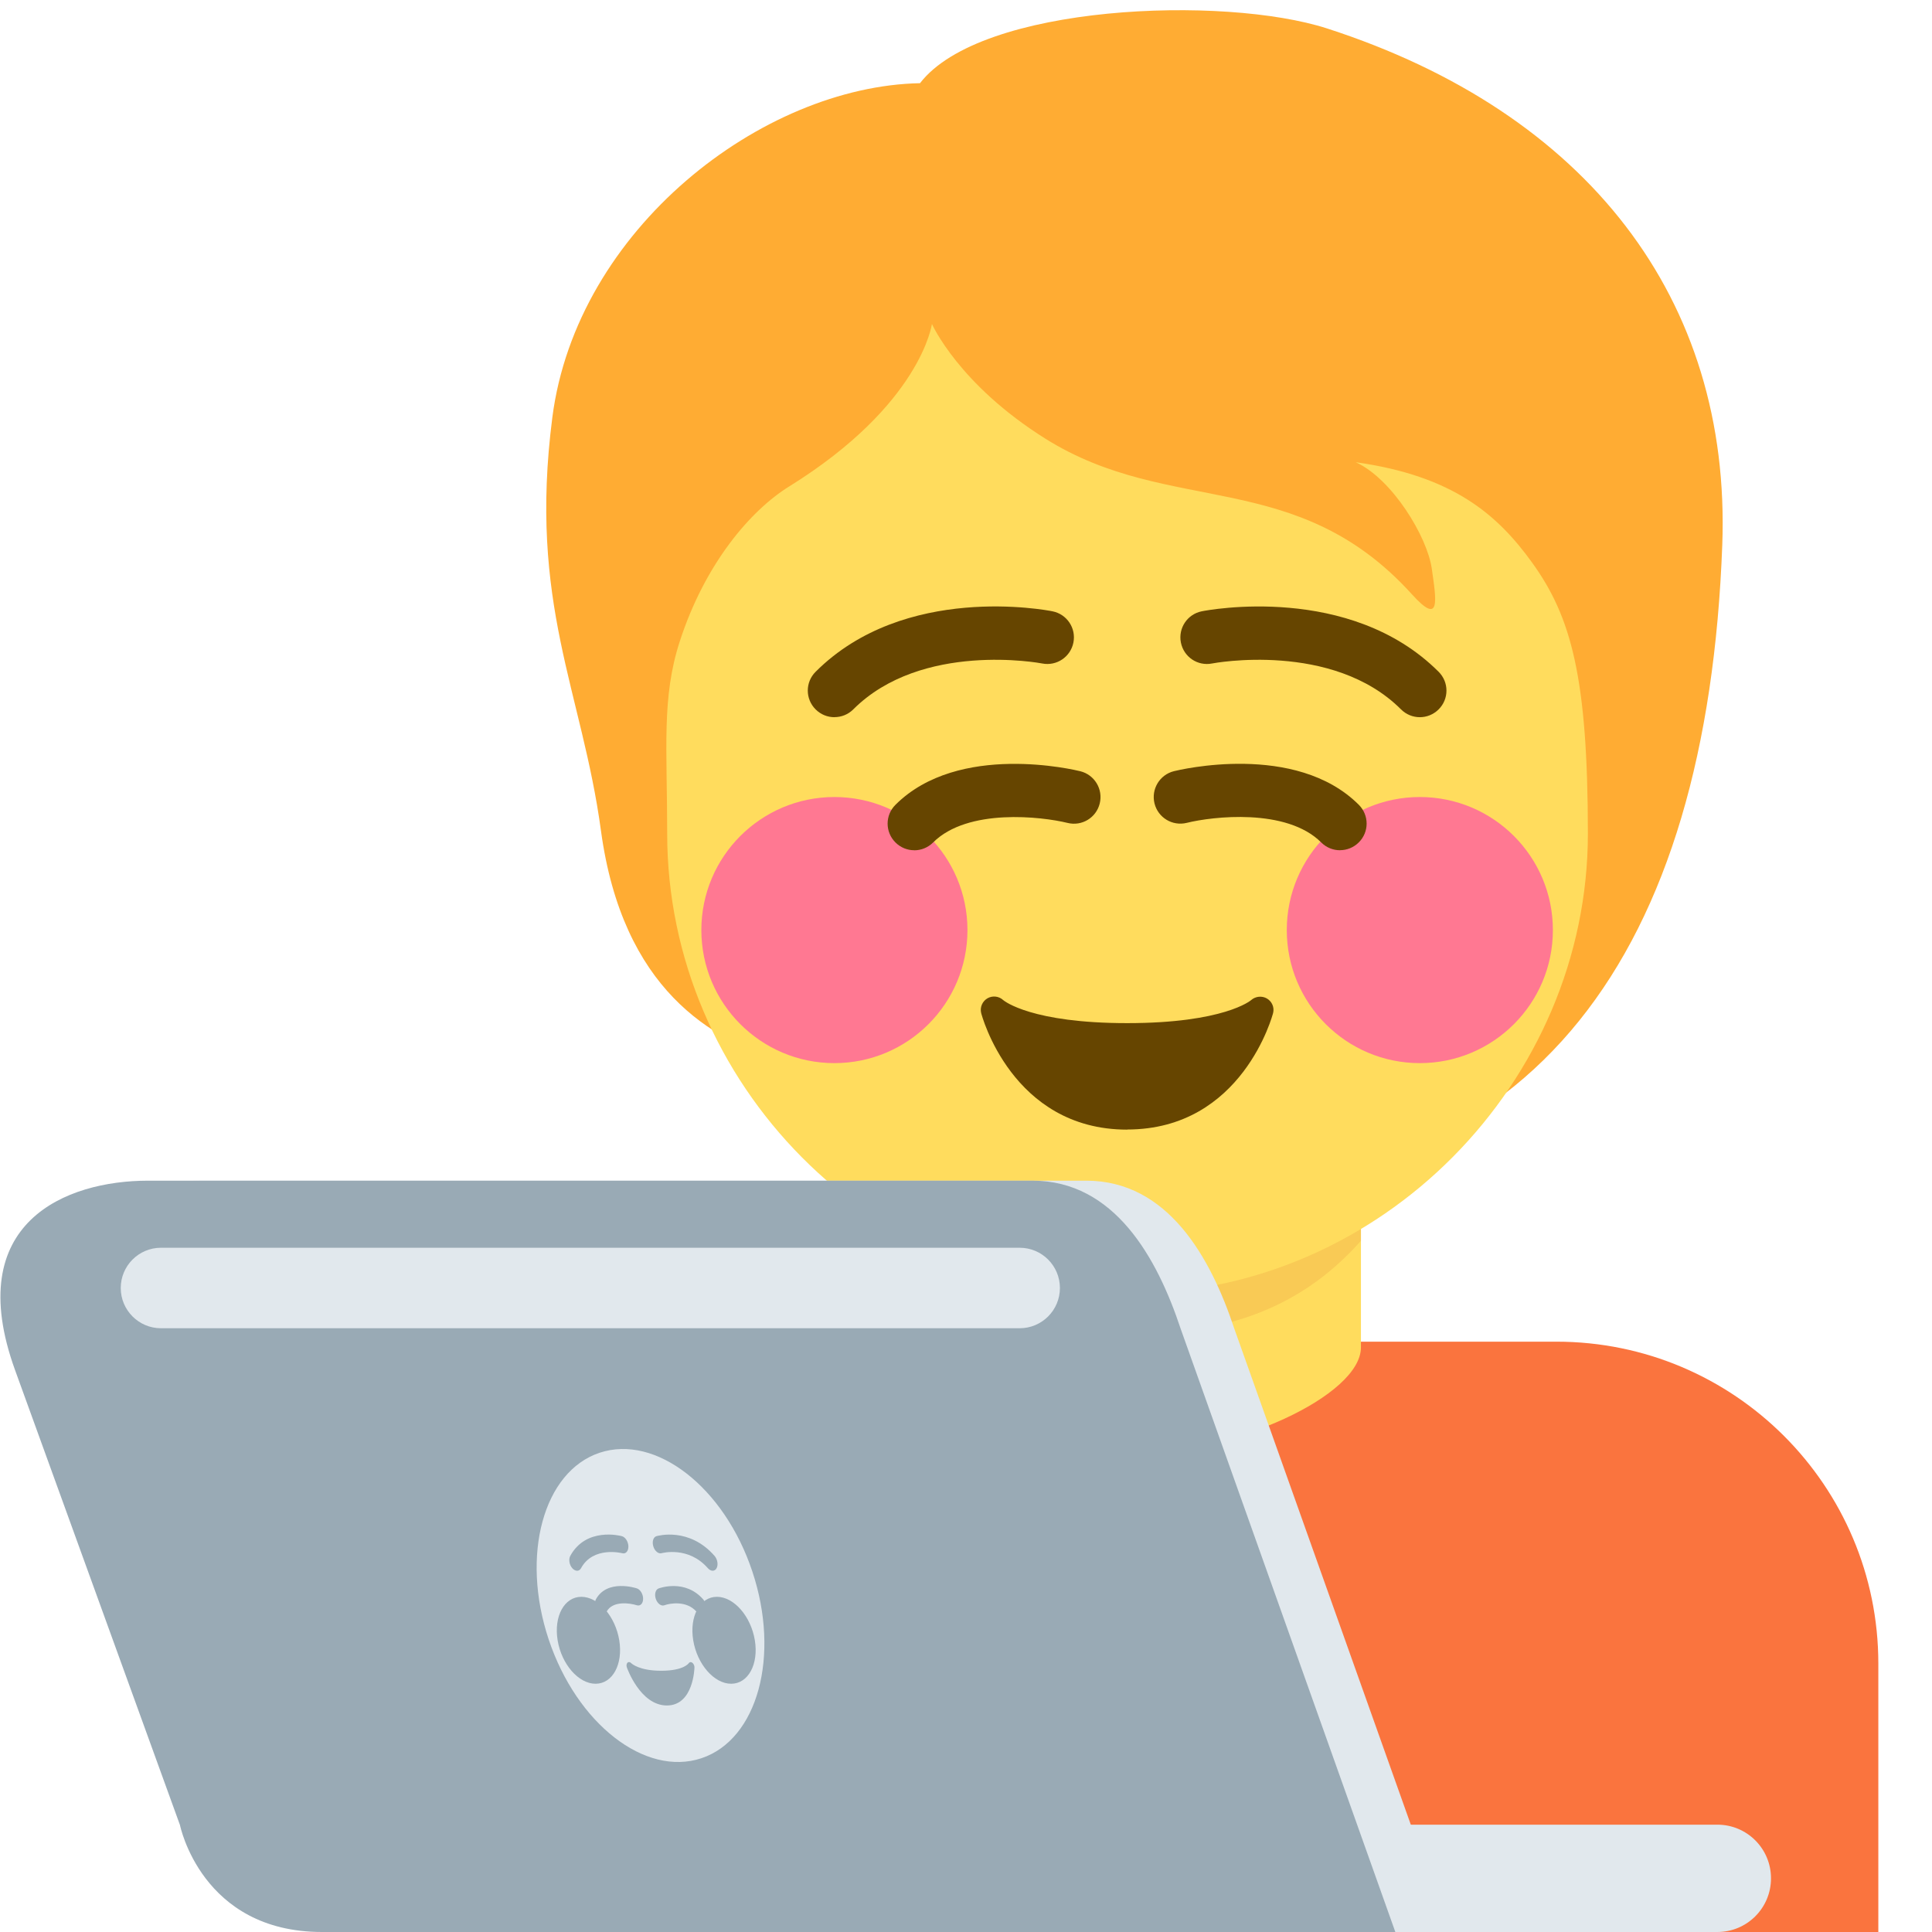
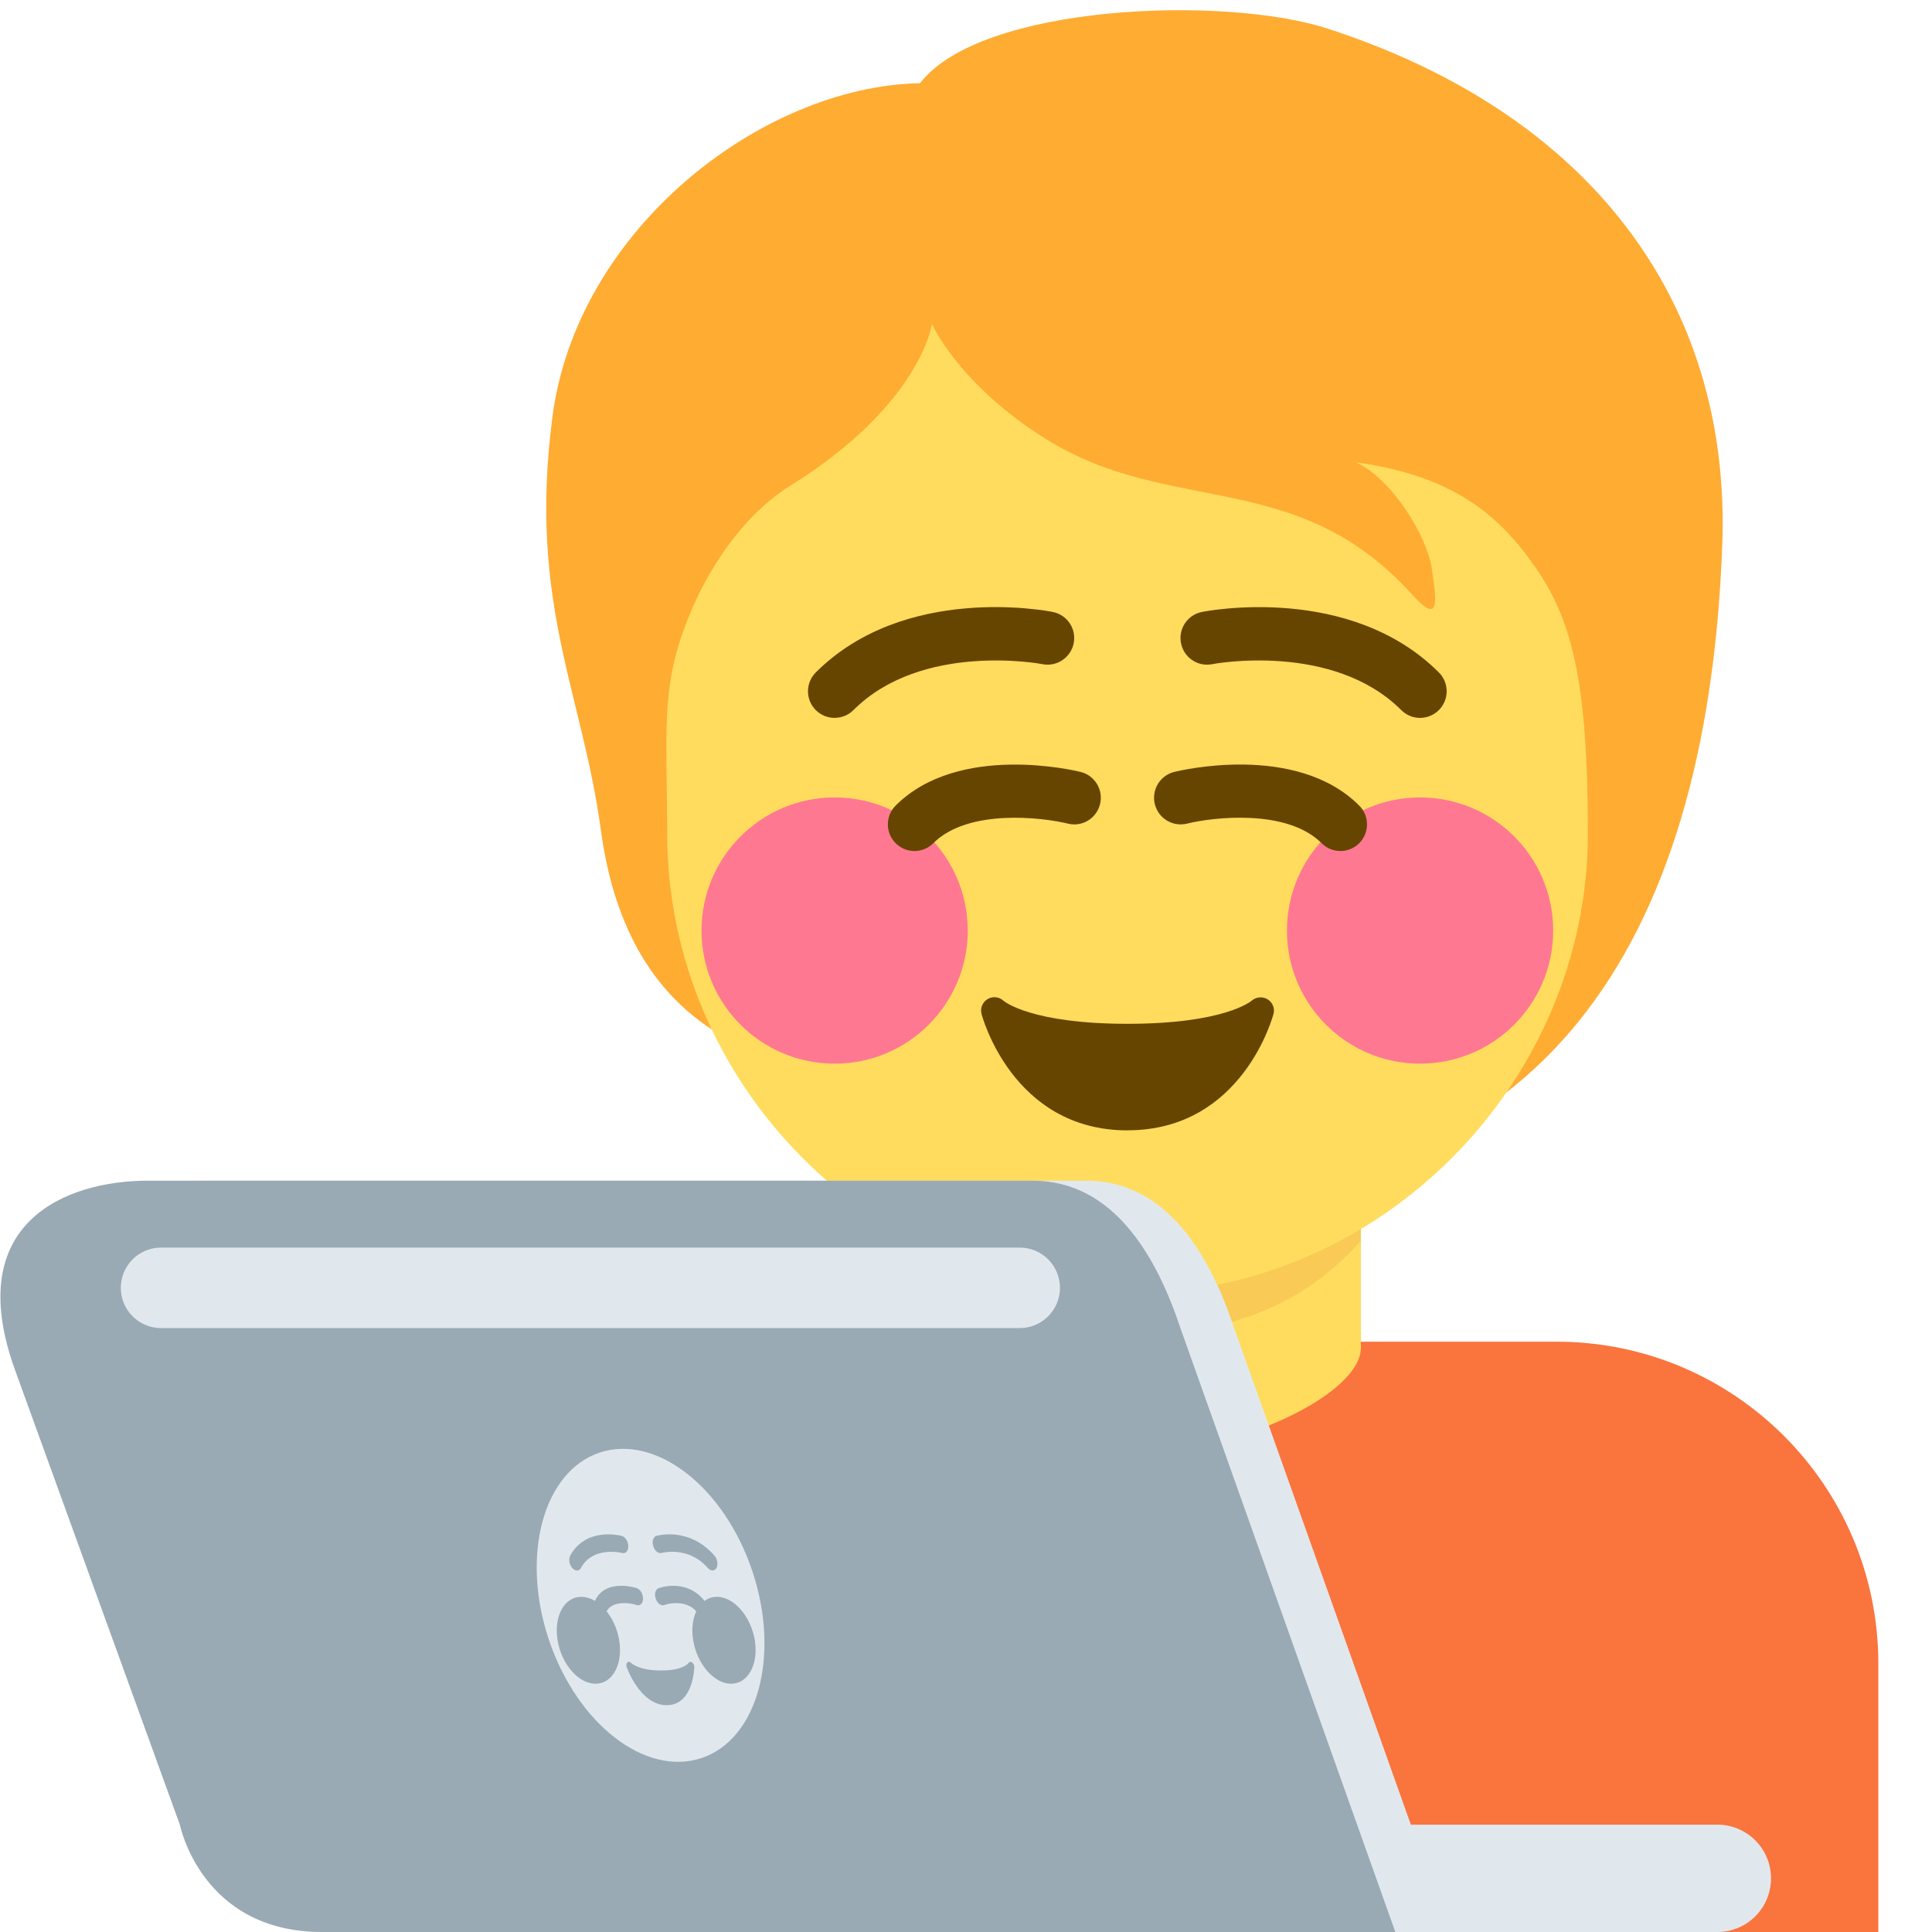
- <svg xmlns="http://www.w3.org/2000/svg" viewBox="0 0 36 36" version="1.1" id="svg156">
-   <defs id="defs160" />
-   <path fill="#FA743E" d="M35 36v-5c0-3.314-2.686-6-6-6H13c-3.313 0-6 2.686-6 6v5h28z" id="path132" />
-   <path fill="#FFDC5D" d="M16.64 25.106c0 .894 2.36 1.993 4.36 1.993s4.359-1.099 4.359-1.992V21.29h-8.72v3.816z" id="path134" />
-   <path fill="#F9CA55" d="M16.632 23.121c1.216 1.374 2.724 1.746 4.364 1.746 1.639 0 3.146-.373 4.363-1.746V19.63h-8.728v3.491z" id="path136" />
-   <path fill="#FFAC33" d="M24.731.531c-1.925-.623-6.455-.453-7.588 1.019-2.944.057-6.398 2.718-6.851 6.228-.448 3.475.551 5.088.906 7.701.403 2.96 2.067 3.907 3.397 4.303 1.914 2.529 3.949 2.421 7.366 2.421 6.672 0 9.85-4.464 10.131-12.047.17-4.585-2.521-8.059-7.361-9.625z" id="path138" />
-   <path fill="#FFDC5D" d="M28.547 10.481c-.646-.894-1.472-1.614-3.284-1.868.68.311 1.331 1.387 1.416 1.982.085.595.17 1.076-.368.481-2.155-2.382-4.502-1.444-6.827-2.899-1.624-1.016-2.119-2.141-2.119-2.141s-.198 1.5-2.661 3.029c-.714.443-1.566 1.43-2.038 2.888-.34 1.048-.234 1.982-.234 3.578 0 4.66 3.841 8.578 8.578 8.578s8.578-3.953 8.578-8.578c-.002-2.898-.305-4.031-1.041-5.05z" id="path140" />
-   <path fill="#E1E8ED" d="M33 35c0 .553-.447 1-1 1H22c-.553 0-1-.447-1-1 0-.553.447-1 1-1h10c.553 0 1 .447 1 1z" id="path148" />
-   <path fill="#e1e8ed" d="M 20.24,22 H 3.759 c -1.524,0 -3.478,0.771 -2.478,3.531 l 3.072,8.475 C 4.354,34.006 4.75,36 7,36 H 27 L 23,24.76 C 22.562,23.438 21.765,22 20.24,22 Z" id="path150" style="display:inline" />
-   <path fill="#99AAB5" d="M19.24 22H2.759c-1.524 0-3.478.771-2.478 3.531l3.072 8.475C3.354 34.006 3.75 36 6 36h20l-4-11.24c-.438-1.322-1.235-2.76-2.76-2.76z" id="path152" />
-   <path fill="#e1e8ed" d="m 14.019,29.283 c 0.524,1.572 0.099,3.13 -0.949,3.479 -1.048,0.35 -2.322,-0.641 -2.846,-2.213 -0.524,-1.572 -0.099,-3.13 0.949,-3.479 1.048,-0.349 2.323,0.641 2.846,2.213 z M 19,24.75 H 3 C 2.586,24.75 2.25,24.414 2.25,24 2.25,23.586 2.586,23.25 3,23.25 h 16 c 0.414,0 0.75,0.336 0.75,0.75 0,0.414 -0.336,0.75 -0.75,0.75 z" id="path154" style="display:inline" />
-   <g id="g868" transform="matrix(1.0395,0,0,1.0395,13.17685,-5.914666)" style="display:inline">
-     <circle fill="#ff7892" cx="12.775" cy="22.362" id="circle153" r="2.385" style="stroke-width:0.477" />
-     <circle fill="#ff7892" cx="2.281" cy="22.362" id="circle155" r="2.385" style="stroke-width:0.477" />
-     <path fill="#664500" d="m 12.775,18.546 c -0.122,0 -0.244,-0.047 -0.337,-0.14 -1.229,-1.228 -3.365,-0.828 -3.386,-0.823 -0.261,0.052 -0.509,-0.118 -0.56,-0.375 -0.051,-0.258 0.115,-0.508 0.373,-0.56 0.108,-0.022 2.654,-0.508 4.247,1.084 0.187,0.187 0.187,0.488 0,0.674 -0.093,0.093 -0.215,0.14 -0.337,0.14 z m -10.494,0 c -0.122,0 -0.244,-0.047 -0.337,-0.14 -0.187,-0.187 -0.187,-0.488 0,-0.674 1.593,-1.594 4.139,-1.106 4.247,-1.084 0.259,0.052 0.426,0.303 0.374,0.561 -0.052,0.258 -0.302,0.425 -0.56,0.374 -0.033,-0.007 -2.16,-0.402 -3.386,0.823 -0.093,0.093 -0.215,0.139 -0.337,0.139 z m 9.063,2.385 c -0.122,0 -0.244,-0.047 -0.337,-0.14 -0.622,-0.622 -1.951,-0.465 -2.41,-0.351 -0.258,0.063 -0.514,-0.093 -0.578,-0.348 -0.063,-0.256 0.092,-0.514 0.347,-0.578 0.089,-0.022 2.182,-0.53 3.315,0.602 0.187,0.187 0.187,0.488 0,0.674 -0.093,0.093 -0.215,0.14 -0.337,0.14 z m -7.632,0 c -0.122,0 -0.244,-0.047 -0.337,-0.14 -0.187,-0.187 -0.187,-0.488 0,-0.674 1.132,-1.132 3.226,-0.624 3.315,-0.602 0.255,0.064 0.41,0.322 0.347,0.578 -0.063,0.256 -0.321,0.412 -0.577,0.348 -0.46,-0.113 -1.788,-0.27 -2.41,0.351 -0.093,0.093 -0.216,0.14 -0.338,0.14 z" id="path157" style="stroke-width:0.477" />
-     <path d="m 7.528,25.939 c -2.07,0 -2.611,-2.068 -2.616,-2.089 -0.026,-0.104 0.021,-0.212 0.114,-0.266 0.091,-0.051 0.205,-0.038 0.282,0.034 0.019,0.016 0.508,0.412 2.221,0.412 1.738,0 2.217,-0.408 2.221,-0.412 0.079,-0.07 0.195,-0.082 0.285,-0.029 0.09,0.054 0.135,0.158 0.11,0.259 -0.005,0.021 -0.546,2.089 -2.616,2.089 z m -2.385,-2.147 h 0.005 z" id="path161" style="fill:#664500;stroke-width:0.477" />
+ <svg xmlns="http://www.w3.org/2000/svg" version="1.1" viewBox="0 0 36 36">
+   <path d="M35 36v-5c0-3.314-2.686-6-6-6H13c-3.313 0-6 2.686-6 6v5h28z" fill="#FA743E" />
+   <path d="M16.64 25.106c0 .894 2.36 1.993 4.36 1.993s4.359-1.099 4.359-1.992V21.29h-8.72v3.816z" fill="#FFDC5D" />
+   <path d="m16.63 23.12c1.216 1.374 2.724 1.746 4.364 1.746 1.639 0 3.146-0.373 4.363-1.746v-3.491h-8.728v3.491z" fill="#F9CA55" />
+   <path d="M24.731.531c-1.925-.623-6.455-.453-7.588 1.019-2.944.057-6.398 2.718-6.851 6.228-.448 3.475.551 5.088.906 7.701.403 2.96 2.067 3.907 3.397 4.303 1.914 2.529 3.949 2.421 7.366 2.421 6.672 0 9.85-4.464 10.131-12.047.17-4.585-2.521-8.059-7.361-9.625z" fill="#FFAC33" />
+   <path d="M28.547 10.481c-.646-.894-1.472-1.614-3.284-1.868.68.311 1.331 1.387 1.416 1.982.085.595.17 1.076-.368.481-2.155-2.382-4.502-1.444-6.827-2.899-1.624-1.016-2.119-2.141-2.119-2.141s-.198 1.5-2.661 3.029c-.714.443-1.566 1.43-2.038 2.888-.34 1.048-.234 1.982-.234 3.578 0 4.66 3.841 8.578 8.578 8.578s8.578-3.953 8.578-8.578c-.002-2.898-.305-4.031-1.041-5.05z" fill="#FFDC5D" />
+   <path d="M33 35c0 .553-.447 1-1 1H22c-.553 0-1-.447-1-1 0-.553.447-1 1-1h10c.553 0 1 .447 1 1z" fill="#E1E8ED" />
+   <path d="m20.24 22h-16.48c-1.524 0-3.478 0.771-2.478 3.531l3.072 8.475c1e-3 0 0.397 1.994 2.647 1.994h20l-4-11.24c-0.438-1.322-1.235-2.76-2.76-2.76z" fill="#e1e8ed" />
+   <path d="M19.24 22H2.759c-1.524 0-3.478.771-2.478 3.531l3.072 8.475C3.354 34.006 3.75 36 6 36h20l-4-11.24c-.438-1.322-1.235-2.76-2.76-2.76z" fill="#99AAB5" />
+   <path d="m14.02 29.28c0.524 1.572 0.099 3.13-0.949 3.479-1.048 0.35-2.322-0.641-2.846-2.213s-0.099-3.13 0.949-3.479 2.323 0.641 2.846 2.213zm4.981-4.533h-16c-0.414 0-0.75-0.336-0.75-0.75s0.336-0.75 0.75-0.75h16c0.414 0 0.75 0.336 0.75 0.75s-0.336 0.75-0.75 0.75z" fill="#e1e8ed" />
+   <g transform="matrix(1.04 0 0 1.04 13.18 -5.915)" stroke-width=".477">
+     <circle cx="12.77" cy="22.36" r="2.385" fill="#ff7892" />
+     <circle cx="2.281" cy="22.36" r="2.385" fill="#ff7892" />
+     <path d="m12.77 18.55c-0.122 0-0.244-0.047-0.337-0.14-1.229-1.228-3.365-0.828-3.386-0.823-0.261 0.052-0.509-0.118-0.56-0.375-0.051-0.258 0.115-0.508 0.373-0.56 0.108-0.022 2.654-0.508 4.247 1.084 0.186 0.186 0.186 0.488 0 0.674-0.093 0.093-0.215 0.14-0.337 0.14zm-10.49 0c-0.122 0-0.244-0.047-0.337-0.14-0.186-0.186-0.186-0.488 0-0.674 1.593-1.594 4.139-1.106 4.247-1.084 0.259 0.052 0.426 0.303 0.374 0.561-0.052 0.258-0.302 0.425-0.56 0.374-0.033-0.007-2.16-0.402-3.386 0.823-0.093 0.093-0.215 0.139-0.337 0.139zm9.063 2.385c-0.122 0-0.244-0.047-0.337-0.14-0.622-0.623-1.951-0.465-2.41-0.351-0.258 0.063-0.514-0.093-0.578-0.348-0.063-0.256 0.092-0.514 0.347-0.578 0.089-0.022 2.182-0.53 3.315 0.603 0.186 0.186 0.186 0.488 0 0.674-0.093 0.093-0.215 0.14-0.337 0.14zm-7.632 0c-0.122 0-0.244-0.047-0.337-0.14-0.186-0.186-0.186-0.488 0-0.674 1.132-1.132 3.226-0.624 3.315-0.603 0.255 0.064 0.41 0.322 0.347 0.578-0.063 0.256-0.321 0.412-0.577 0.348-0.46-0.113-1.788-0.271-2.41 0.351-0.093 0.093-0.216 0.14-0.338 0.14z" fill="#664500" />
+     <path d="m7.528 25.94c-2.07 0-2.611-2.068-2.616-2.089-0.026-0.104 0.021-0.212 0.114-0.266 0.091-0.051 0.205-0.038 0.282 0.034 0.019 0.016 0.508 0.412 2.221 0.412 1.738 0 2.217-0.408 2.221-0.412 0.079-0.07 0.195-0.082 0.285-0.029 0.09 0.054 0.136 0.158 0.11 0.26-0.005 0.021-0.546 2.089-2.616 2.089zm-2.385-2.146h0.005z" fill="#664500" />
  </g>
-   <g id="g1844" transform="matrix(0.7089039,0,0.1636634,1,14.17211,-3.245793)" style="fill:none;fill-opacity:1">
-     <circle fill="#99aab5" cx="-8.766" cy="33.81" r="0.81" id="circle153-5" style="stroke-width:0.162;fill-opacity:1" />
-     <circle fill="#99aab5" cx="-12.33" cy="33.81" r="0.81" id="circle155-6" style="stroke-width:0.162;fill-opacity:1" />
-     <path fill="#99aab5" d="m -8.766,32.514 c -0.041,0 -0.083,-0.016 -0.115,-0.047 -0.417,-0.417 -1.143,-0.281 -1.15,-0.28 -0.089,0.018 -0.173,-0.04 -0.19,-0.127 -0.017,-0.088 0.039,-0.173 0.127,-0.19 0.037,-0.007 0.901,-0.173 1.442,0.368 0.063,0.063 0.063,0.166 0,0.229 -0.031,0.032 -0.073,0.047 -0.114,0.047 z m -3.564,0 c -0.041,0 -0.083,-0.016 -0.115,-0.047 -0.063,-0.063 -0.063,-0.166 0,-0.229 0.541,-0.541 1.406,-0.376 1.442,-0.368 0.088,0.018 0.145,0.103 0.127,0.191 -0.018,0.087 -0.103,0.145 -0.19,0.127 -0.011,-0.002 -0.734,-0.137 -1.15,0.28 -0.032,0.031 -0.073,0.047 -0.115,0.047 z m 3.078,0.81 c -0.041,0 -0.083,-0.016 -0.115,-0.047 -0.211,-0.211 -0.663,-0.158 -0.818,-0.119 -0.087,0.021 -0.174,-0.032 -0.196,-0.118 -0.022,-0.087 0.031,-0.174 0.118,-0.196 0.03,-0.007 0.741,-0.18 1.126,0.205 0.063,0.063 0.063,0.166 0,0.229 -0.032,0.032 -0.073,0.047 -0.115,0.047 z m -2.592,0 c -0.041,0 -0.083,-0.016 -0.115,-0.047 -0.063,-0.063 -0.063,-0.166 0,-0.229 0.384,-0.384 1.096,-0.212 1.126,-0.205 0.087,0.022 0.139,0.109 0.118,0.196 -0.021,0.087 -0.109,0.14 -0.196,0.118 -0.156,-0.038 -0.607,-0.092 -0.818,0.119 -0.032,0.032 -0.073,0.047 -0.115,0.047 z" id="path157-2" style="stroke-width:0.162;fill-opacity:1" />
-     <path d="m -10.548,35.025 c -0.703,0 -0.887,-0.702 -0.889,-0.709 -0.009,-0.035 0.007,-0.072 0.039,-0.09 0.031,-0.017 0.07,-0.013 0.096,0.012 0.006,0.005 0.173,0.14 0.754,0.14 0.59,0 0.753,-0.139 0.754,-0.14 0.027,-0.024 0.066,-0.028 0.097,-0.01 0.03,0.018 0.046,0.054 0.037,0.088 -0.002,0.007 -0.185,0.709 -0.889,0.709 z m -0.81,-0.729 h 0.002 z" id="path161-9" style="stroke-width:0.162;fill-opacity:1;fill:#99aab5" />
+   <g transform="matrix(.7089 0 .1637 1 14.17 -3.246)" fill="#99aab5" stroke-width=".162">
+     <circle cx="-8.766" cy="33.81" r=".81" />
+     <circle cx="-12.33" cy="33.81" r=".81" />
+     <path d="m-8.766 32.51c-0.041 0-0.083-0.016-0.115-0.047-0.417-0.417-1.143-0.281-1.15-0.28-0.089 0.018-0.173-0.04-0.19-0.128-0.017-0.088 0.039-0.173 0.127-0.19 0.037-0.007 0.901-0.172 1.442 0.368 0.063 0.063 0.063 0.166 0 0.229-0.031 0.032-0.073 0.047-0.114 0.047zm-3.564 0c-0.041 0-0.083-0.016-0.115-0.047-0.063-0.063-0.063-0.166 0-0.229 0.541-0.541 1.406-0.376 1.442-0.368 0.088 0.018 0.145 0.103 0.127 0.191-0.018 0.087-0.102 0.144-0.19 0.127-0.011-0.002-0.734-0.137-1.15 0.28-0.032 0.031-0.073 0.047-0.115 0.047zm3.078 0.81c-0.041 0-0.083-0.016-0.115-0.047-0.211-0.211-0.663-0.158-0.818-0.119-0.087 0.021-0.174-0.032-0.196-0.118-0.022-0.087 0.031-0.174 0.118-0.196 0.03-0.007 0.741-0.18 1.126 0.205 0.063 0.063 0.063 0.166 0 0.229-0.032 0.032-0.073 0.047-0.115 0.047zm-2.592 0c-0.041 0-0.083-0.016-0.115-0.047-0.063-0.063-0.063-0.166 0-0.229 0.384-0.384 1.096-0.212 1.126-0.205 0.087 0.022 0.139 0.109 0.118 0.196-0.021 0.087-0.109 0.14-0.196 0.118-0.156-0.038-0.607-0.092-0.818 0.119-0.032 0.032-0.073 0.047-0.115 0.047z" />
+     <path d="m-10.55 35.02c-0.703 0-0.887-0.702-0.889-0.709-0.009-0.035 7e-3 -0.072 0.039-0.09 0.031-0.017 0.07-0.013 0.096 0.012 0.006 0.005 0.173 0.14 0.754 0.14 0.59 0 0.753-0.139 0.754-0.14 0.027-0.024 0.066-0.028 0.097-0.01 0.03 0.018 0.046 0.054 0.037 0.088-0.002 0.007-0.185 0.709-0.889 0.709zm-0.81-0.729h0.002z" />
  </g>
</svg>
